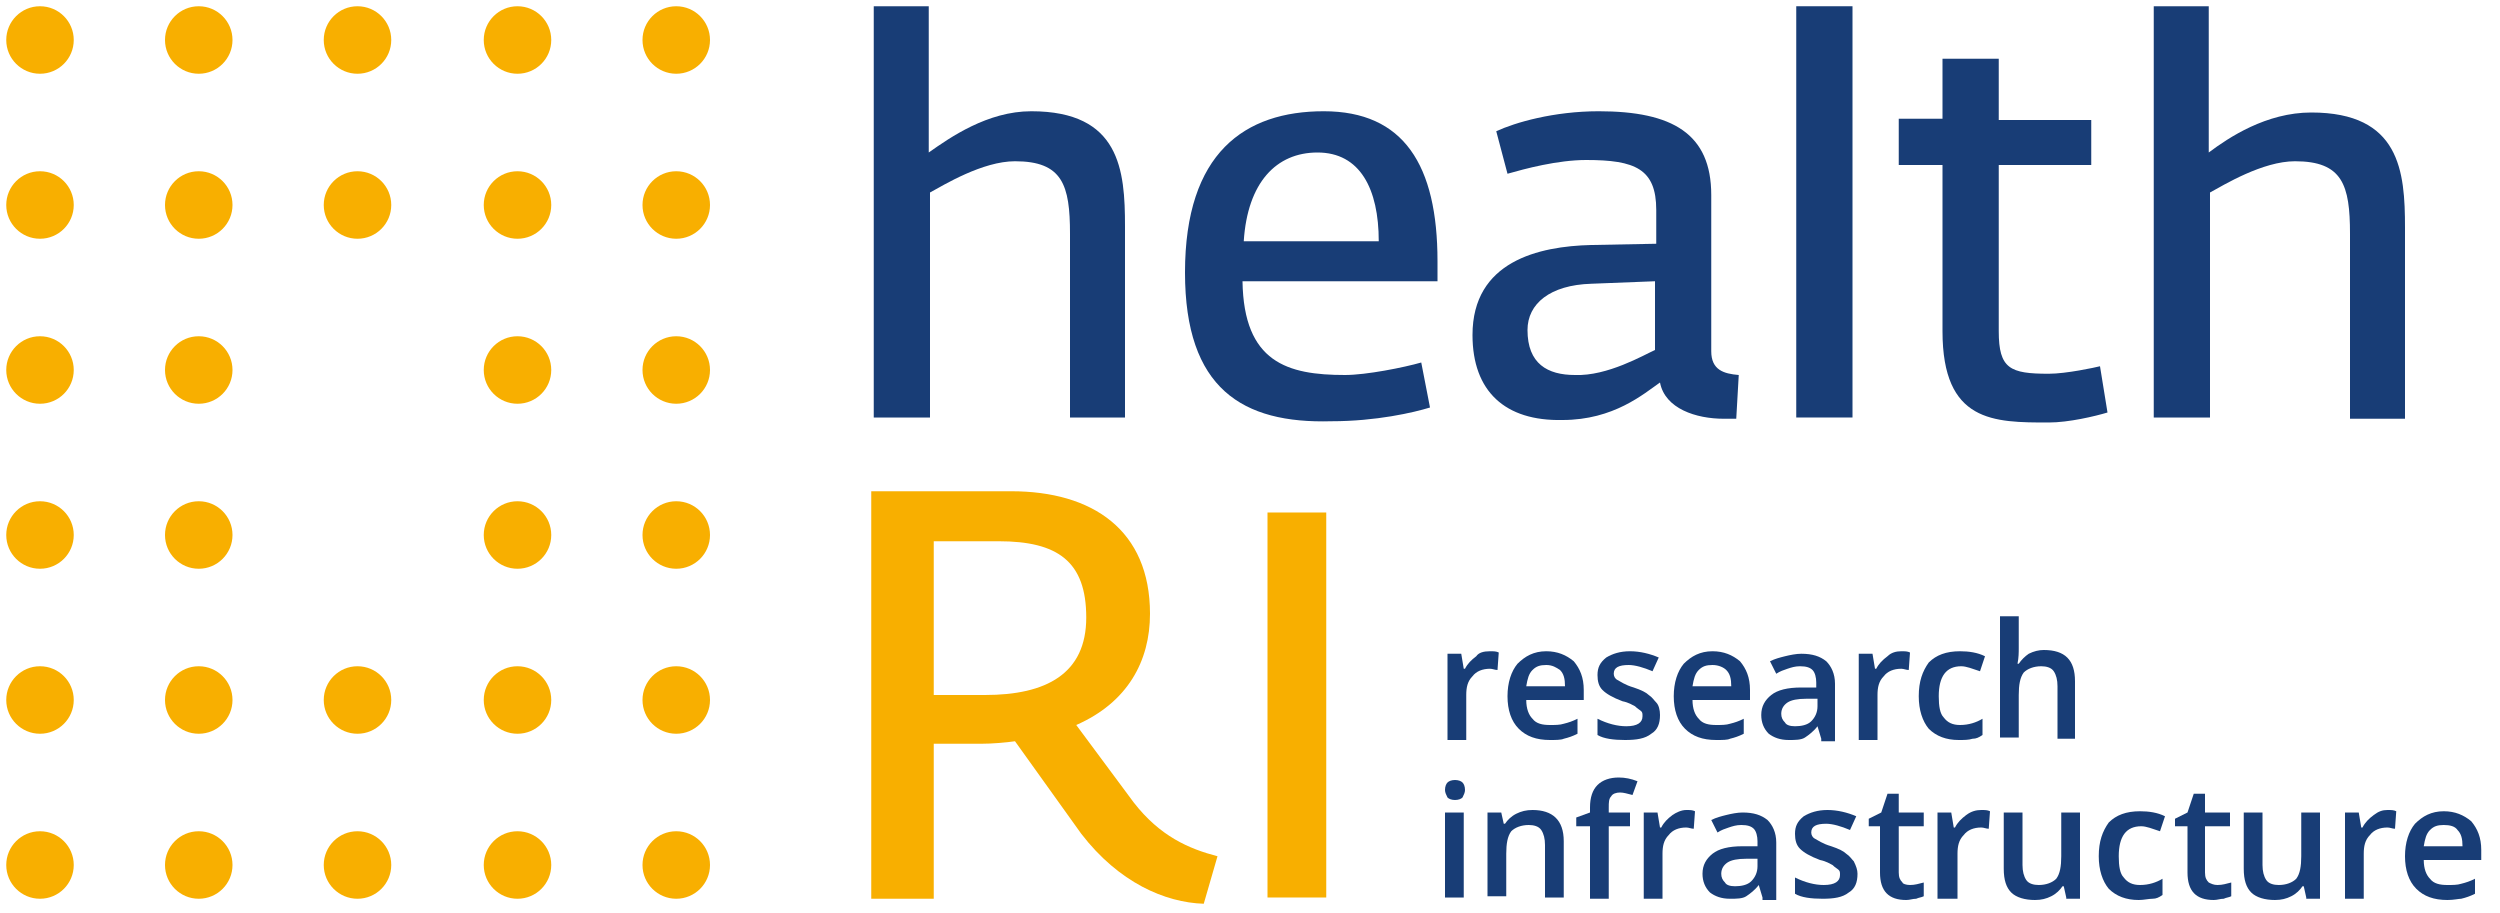
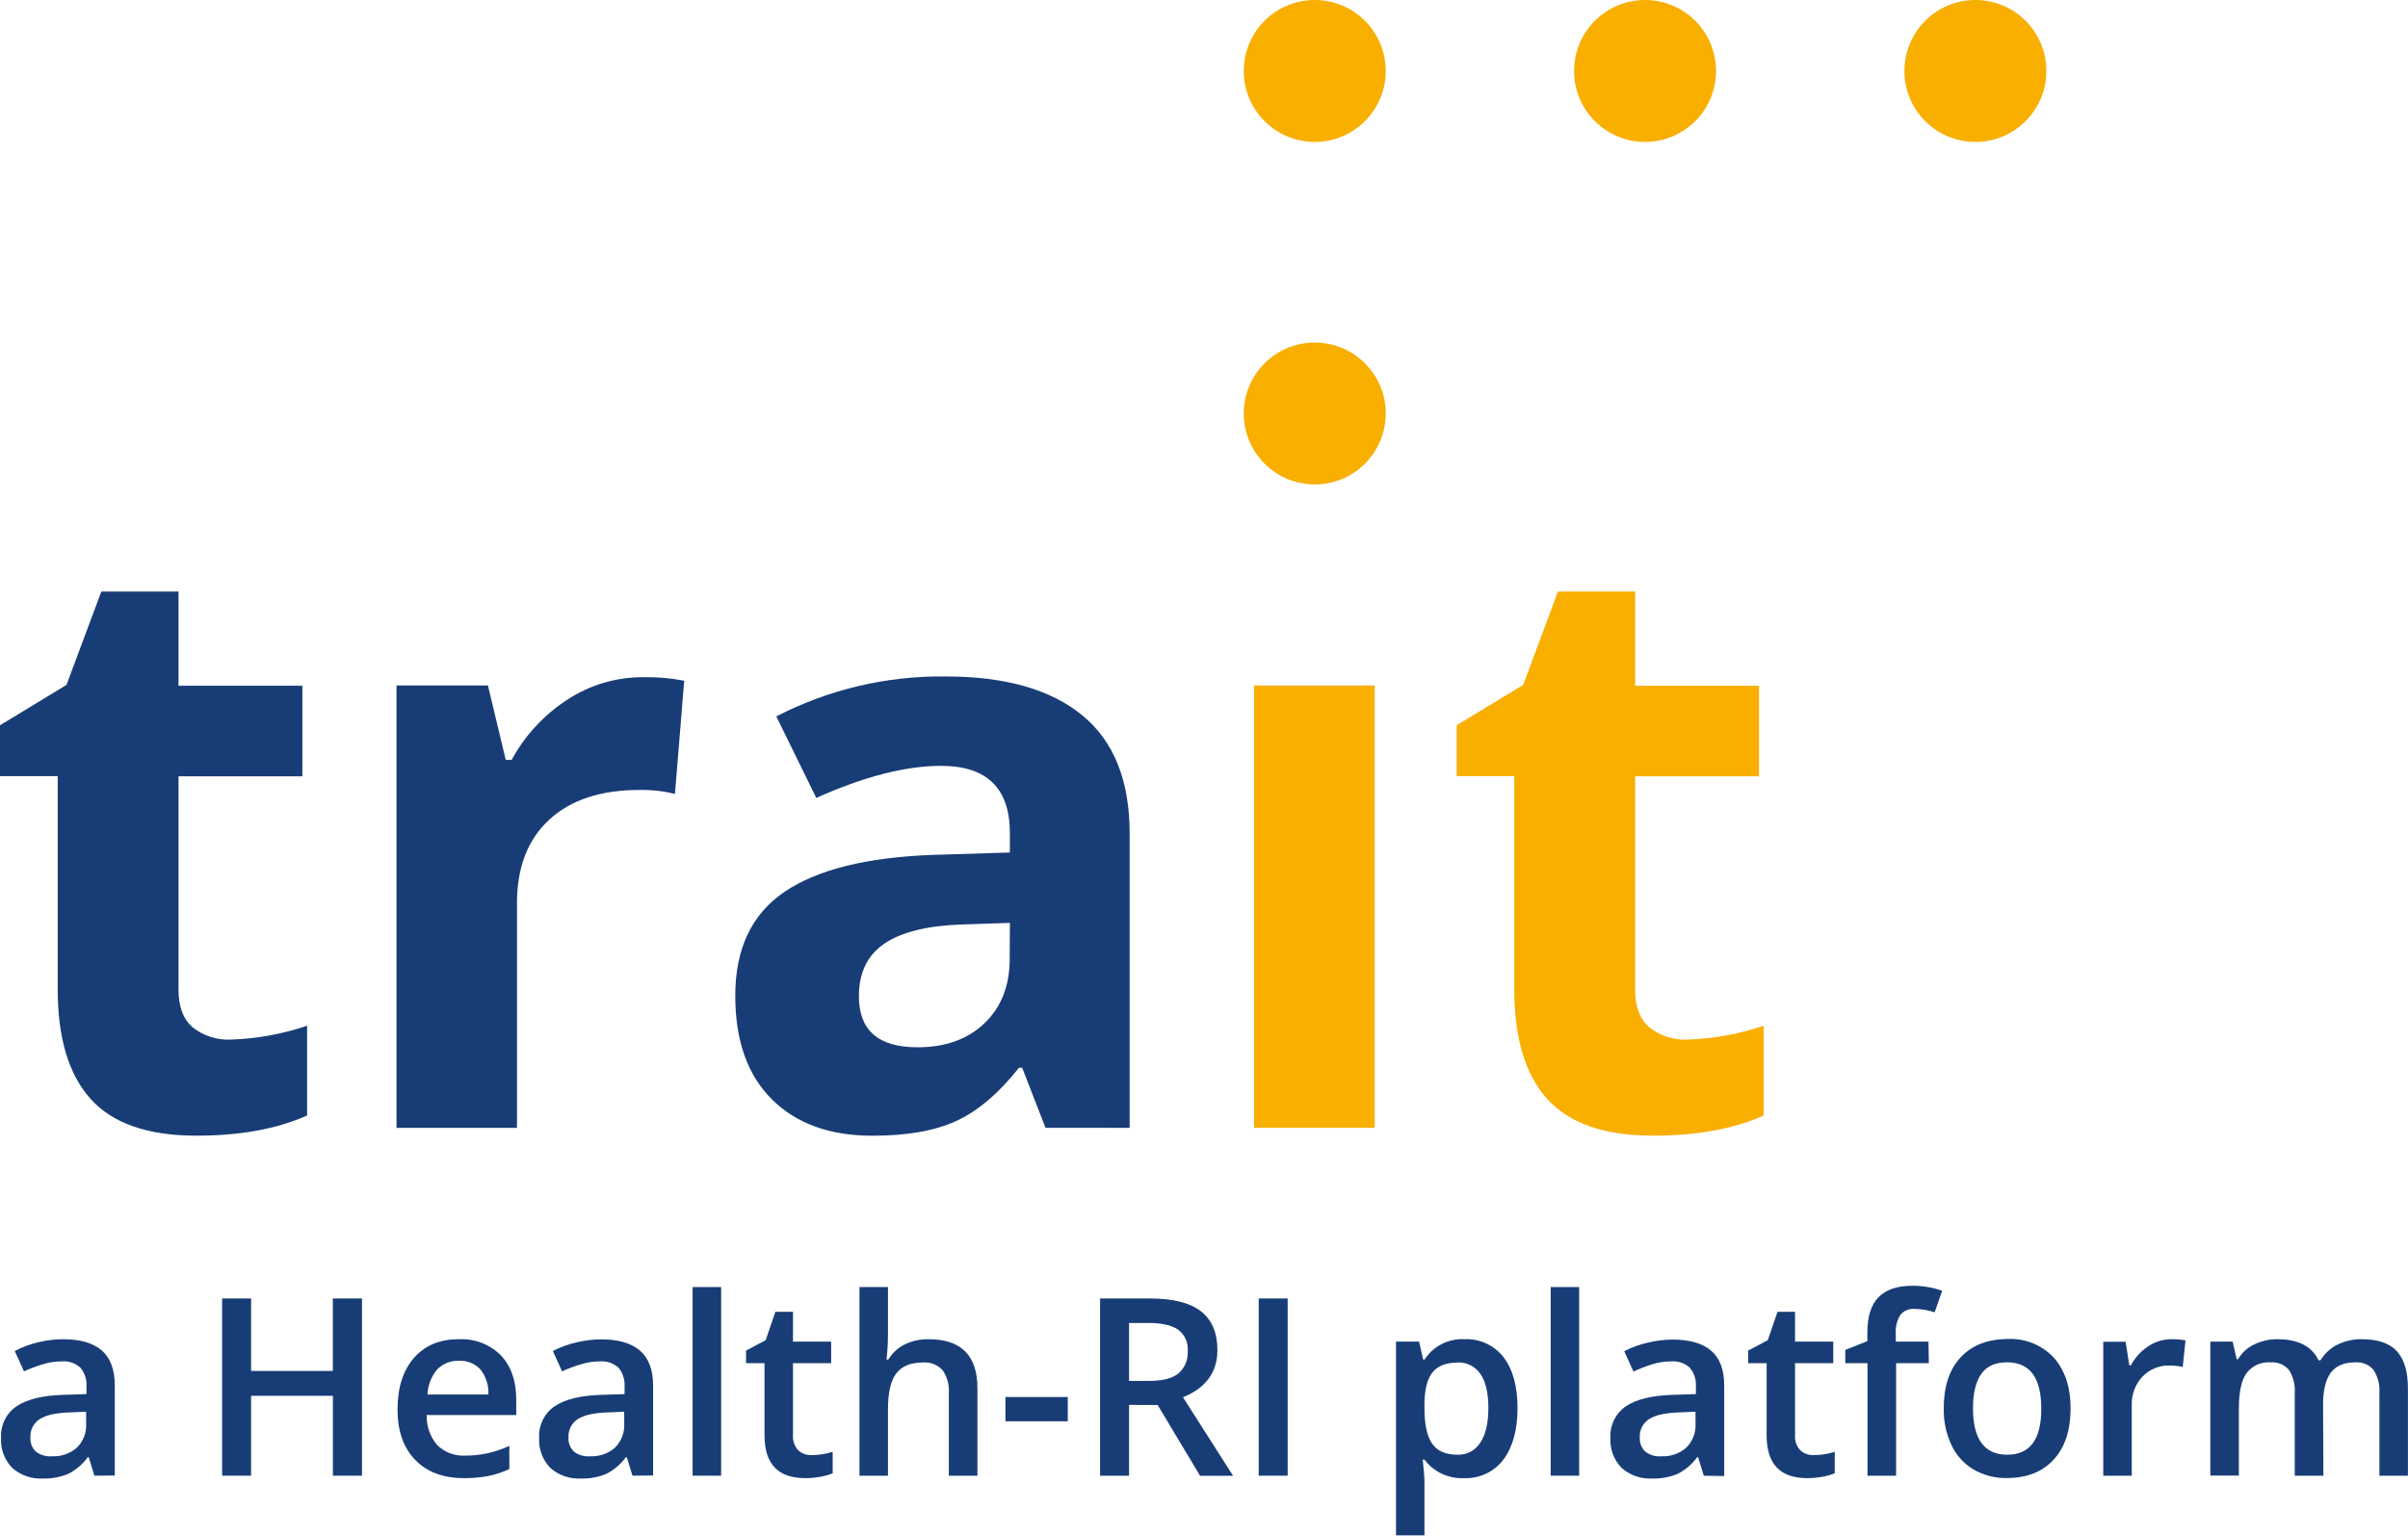
- <svg xmlns="http://www.w3.org/2000/svg" version="1.1" id="Layer_1" x="0px" y="0px" width="200px" height="73px" viewBox="0 0 200 73" style="enable-background:new 0 0 200 73;" xml:space="preserve">
-   <style type="text/css">
- 	.st0{fill:#183D76;}
- 	.st1{fill:#F8AF00;}
- </style>
-   <g>
-     <g>
-       <g>
-         <path class="st0" d="M69.8,0.5h4.5v11.7C76,11,79,8.9,82.5,8.9c7.1,0,7.5,4.7,7.5,9.2v15.3h-4.4V18.7c0-3.9-0.6-5.8-4.4-5.8     c-2.6,0-5.7,1.9-6.8,2.5v18h-4.5V0.5z" />
-         <path class="st0" d="M94.8,21.8c0-9.6,4.8-12.9,11.1-12.9c6.4,0,9.1,4.3,9.1,12v1.6H99.4c0.1,6.5,3.6,7.5,8.2,7.5     c1.7,0,4.7-0.6,6.1-1l0.7,3.6c-1.3,0.4-4.3,1.1-7.9,1.1C99.4,33.9,94.8,31.1,94.8,21.8z M110.3,19.3c0-4.2-1.5-7.1-4.9-7.1     c-3.3,0-5.6,2.4-5.9,7.1H110.3z" />
-         <path class="st0" d="M117.8,26.8c0-5.9,5.3-7.1,9.5-7.2l5.2-0.1v-2.7c0-3.3-1.7-4-5.6-4c-2.3,0-4.9,0.7-6.3,1.1l-0.9-3.4     c1.5-0.7,4.6-1.6,8.2-1.6c5.9,0,9,1.8,9,6.7v12.5c0,1.5,1,1.8,2.2,1.9l-0.2,3.5c-0.3,0-0.6,0-1,0c-2.2,0-4.7-0.8-5.1-2.9     c-1.3,0.9-3.7,3-7.8,3C120.4,33.7,117.8,31.3,117.8,26.8z M132.4,28v-5.5l-5.1,0.2c-3.3,0.1-5.1,1.6-5.1,3.7     c0,2.7,1.6,3.6,3.8,3.6C128.6,30.1,131.5,28.4,132.4,28z" />
-         <path class="st0" d="M143.7,0.5h4.5v32.9h-4.5V0.5z" />
-         <path class="st0" d="M155.4,26.5V13.2h-3.5V9.5h3.5V4.7h4.5v4.9h7.4v3.6h-7.4v13.3c0,3,0.9,3.4,4,3.4c1.4,0,3.7-0.5,4.1-0.6     l0.6,3.7c-1,0.3-3.1,0.8-4.7,0.8C159.5,33.8,155.4,33.8,155.4,26.5z" />
-         <path class="st0" d="M172.2,0.5h4.5v11.7c1.6-1.2,4.6-3.2,8.2-3.2c7.1,0,7.5,4.7,7.5,9.2v15.3H188V18.7c0-3.9-0.6-5.8-4.4-5.8     c-2.6,0-5.7,1.9-6.8,2.5v18h-4.5V0.5z" />
-       </g>
-       <g>
-         <path class="st1" d="M86.5,66.7l-5.3-7.4c-0.7,0.1-1.8,0.2-2.7,0.2h-3.8v12.4h-5V39.3h11.2c6.5,0,11.1,3.1,11.1,9.8     c0,3.8-1.8,7.1-5.9,8.9l4.6,6.2c2.1,2.7,4.4,3.7,6.7,4.3l-1.1,3.8C93.2,72.2,89.5,70.6,86.5,66.7z M78.8,55.6     c4.9,0,8.1-1.7,8.1-6.2c0-4.5-2.3-6.1-7-6.1h-5.2v12.3H78.8z" />
-         <path class="st1" d="M101.4,41h4.7v30.8h-4.7V41z" />
-       </g>
-       <g>
-         <path class="st0" d="M119.2,52.1c0.3,0,0.5,0,0.7,0.1l-0.1,1.4c-0.2,0-0.4-0.1-0.6-0.1c-0.6,0-1.1,0.2-1.4,0.6     c-0.4,0.4-0.5,0.9-0.5,1.5v3.6h-1.5v-6.9h1.1l0.2,1.2h0.1c0.2-0.4,0.5-0.7,0.9-1C118.3,52.2,118.7,52.1,119.2,52.1z" />
-         <path class="st0" d="M124,59.2c-1.1,0-1.9-0.3-2.5-0.9c-0.6-0.6-0.9-1.5-0.9-2.6c0-1.1,0.3-2,0.8-2.6c0.6-0.6,1.3-1,2.3-1     c0.9,0,1.6,0.3,2.2,0.8c0.5,0.6,0.8,1.3,0.8,2.3V56h-4.6c0,0.7,0.2,1.2,0.5,1.5c0.3,0.4,0.8,0.5,1.4,0.5c0.4,0,0.8,0,1.1-0.1     c0.4-0.1,0.7-0.2,1.1-0.4v1.2c-0.4,0.2-0.7,0.3-1.1,0.4C124.9,59.2,124.4,59.2,124,59.2z M123.7,53.2c-0.5,0-0.8,0.1-1.1,0.4     c-0.3,0.3-0.4,0.7-0.5,1.3h3.1c0-0.6-0.1-1-0.4-1.3C124.5,53.4,124.2,53.2,123.7,53.2z" />
-         <path class="st0" d="M132.8,57.2c0,0.7-0.2,1.2-0.7,1.5c-0.5,0.4-1.2,0.5-2.1,0.5c-0.9,0-1.7-0.1-2.2-0.4v-1.3     c0.8,0.4,1.6,0.6,2.3,0.6c0.9,0,1.3-0.3,1.3-0.8c0-0.2,0-0.3-0.1-0.4c-0.1-0.1-0.3-0.2-0.5-0.4c-0.2-0.1-0.5-0.3-1-0.4     c-0.8-0.3-1.3-0.6-1.6-0.9s-0.4-0.7-0.4-1.2c0-0.6,0.2-1,0.7-1.4c0.5-0.3,1.1-0.5,1.9-0.5c0.8,0,1.6,0.2,2.3,0.5l-0.5,1.1     c-0.7-0.3-1.4-0.5-1.9-0.5c-0.8,0-1.2,0.2-1.2,0.7c0,0.2,0.1,0.4,0.3,0.5c0.2,0.1,0.6,0.4,1.3,0.6c0.6,0.2,1,0.4,1.2,0.6     c0.3,0.2,0.4,0.4,0.6,0.6S132.8,56.8,132.8,57.2z" />
-         <path class="st0" d="M137.3,59.2c-1.1,0-1.9-0.3-2.5-0.9c-0.6-0.6-0.9-1.5-0.9-2.6c0-1.1,0.3-2,0.8-2.6c0.6-0.6,1.3-1,2.3-1     c0.9,0,1.6,0.3,2.2,0.8c0.5,0.6,0.8,1.3,0.8,2.3V56h-4.6c0,0.7,0.2,1.2,0.5,1.5c0.3,0.4,0.8,0.5,1.4,0.5c0.4,0,0.8,0,1.1-0.1     c0.4-0.1,0.7-0.2,1.1-0.4v1.2c-0.4,0.2-0.7,0.3-1.1,0.4C138.2,59.2,137.8,59.2,137.3,59.2z M137,53.2c-0.5,0-0.8,0.1-1.1,0.4     s-0.4,0.7-0.5,1.3h3.1c0-0.6-0.1-1-0.4-1.3C137.9,53.4,137.5,53.2,137,53.2z" />
-         <path class="st0" d="M145.7,59.1l-0.3-1h0c-0.3,0.4-0.7,0.7-1,0.9c-0.3,0.2-0.8,0.2-1.3,0.2c-0.7,0-1.2-0.2-1.6-0.5     c-0.4-0.4-0.6-0.9-0.6-1.5c0-0.7,0.3-1.2,0.8-1.6c0.5-0.4,1.3-0.6,2.4-0.6l1.2,0v-0.4c0-0.4-0.1-0.8-0.3-1     c-0.2-0.2-0.5-0.3-1-0.3c-0.4,0-0.7,0.1-1,0.2c-0.3,0.1-0.6,0.2-0.9,0.4l-0.5-1c0.4-0.2,0.8-0.3,1.2-0.4c0.4-0.1,0.9-0.2,1.3-0.2     c0.9,0,1.5,0.2,2,0.6c0.4,0.4,0.7,1,0.7,1.8v4.6H145.7z M143.6,58.1c0.5,0,1-0.1,1.3-0.4c0.3-0.3,0.5-0.7,0.5-1.2v-0.6l-0.9,0     c-0.7,0-1.2,0.1-1.5,0.3c-0.3,0.2-0.5,0.5-0.5,0.9c0,0.3,0.1,0.5,0.3,0.7C142.9,58,143.2,58.1,143.6,58.1z" />
-         <path class="st0" d="M152.1,52.1c0.3,0,0.5,0,0.7,0.1l-0.1,1.4c-0.2,0-0.4-0.1-0.6-0.1c-0.6,0-1.1,0.2-1.4,0.6     c-0.4,0.4-0.5,0.9-0.5,1.5v3.6h-1.5v-6.9h1.1l0.2,1.2h0.1c0.2-0.4,0.5-0.7,0.9-1C151.3,52.2,151.7,52.1,152.1,52.1z" />
-         <path class="st0" d="M156.7,59.2c-1,0-1.8-0.3-2.4-0.9c-0.5-0.6-0.8-1.5-0.8-2.6c0-1.2,0.3-2,0.8-2.7c0.6-0.6,1.4-0.9,2.5-0.9     c0.7,0,1.4,0.1,2,0.4l-0.4,1.2c-0.6-0.2-1.1-0.4-1.5-0.4c-1.2,0-1.8,0.8-1.8,2.4c0,0.8,0.1,1.4,0.4,1.7c0.3,0.4,0.7,0.6,1.3,0.6     c0.7,0,1.3-0.2,1.8-0.5v1.3c-0.3,0.2-0.5,0.3-0.8,0.3C157.5,59.2,157.1,59.2,156.7,59.2z" />
-         <path class="st0" d="M166.1,59.1h-1.5v-4.2c0-0.5-0.1-0.9-0.3-1.2c-0.2-0.3-0.6-0.4-1-0.4c-0.6,0-1.1,0.2-1.4,0.5     c-0.3,0.4-0.4,1-0.4,1.8v3.4H160v-9.7h1.5v2.5c0,0.4,0,0.8-0.1,1.3h0.1c0.2-0.3,0.5-0.6,0.8-0.8c0.4-0.2,0.8-0.3,1.2-0.3     c1.7,0,2.5,0.8,2.5,2.5V59.1z" />
-         <path class="st0" d="M115.6,63.2c0-0.3,0.1-0.5,0.2-0.6c0.1-0.1,0.3-0.2,0.6-0.2c0.3,0,0.5,0.1,0.6,0.2c0.1,0.1,0.2,0.3,0.2,0.6     c0,0.2-0.1,0.4-0.2,0.6c-0.1,0.1-0.3,0.2-0.6,0.2c-0.3,0-0.5-0.1-0.6-0.2C115.7,63.6,115.6,63.4,115.6,63.2z M117.1,71.8h-1.5V65     h1.5V71.8z" />
-         <path class="st0" d="M125.1,71.8h-1.5v-4.2c0-0.5-0.1-0.9-0.3-1.2c-0.2-0.3-0.6-0.4-1-0.4c-0.6,0-1.1,0.2-1.4,0.5     c-0.3,0.4-0.4,1-0.4,1.8v3.4H119V65h1.1l0.2,0.9h0.1c0.2-0.3,0.5-0.6,0.9-0.8s0.8-0.3,1.3-0.3c1.6,0,2.5,0.8,2.5,2.5V71.8z" />
-         <path class="st0" d="M130.4,66.1h-1.7v5.8h-1.5v-5.8h-1.1v-0.7l1.1-0.4v-0.4c0-0.8,0.2-1.4,0.6-1.8c0.4-0.4,1-0.6,1.7-0.6     c0.5,0,1,0.1,1.5,0.3l-0.4,1.1c-0.4-0.1-0.7-0.2-1-0.2c-0.3,0-0.6,0.1-0.7,0.3c-0.2,0.2-0.2,0.5-0.2,0.9V65h1.7V66.1z" />
-         <path class="st0" d="M134.9,64.8c0.3,0,0.5,0,0.7,0.1l-0.1,1.4c-0.2,0-0.4-0.1-0.6-0.1c-0.6,0-1.1,0.2-1.4,0.6     c-0.4,0.4-0.5,0.9-0.5,1.5v3.6h-1.5V65h1.1l0.2,1.2h0.1c0.2-0.4,0.5-0.7,0.9-1C134.1,65,134.5,64.8,134.9,64.8z" />
-         <path class="st0" d="M141,71.8l-0.3-1h0c-0.3,0.4-0.7,0.7-1,0.9c-0.3,0.2-0.8,0.2-1.3,0.2c-0.7,0-1.2-0.2-1.6-0.5     c-0.4-0.4-0.6-0.9-0.6-1.5c0-0.7,0.3-1.2,0.8-1.6c0.5-0.4,1.3-0.6,2.4-0.6l1.2,0v-0.4c0-0.4-0.1-0.8-0.3-1     c-0.2-0.2-0.5-0.3-1-0.3c-0.4,0-0.7,0.1-1,0.2c-0.3,0.1-0.6,0.2-0.9,0.4l-0.5-1c0.4-0.2,0.8-0.3,1.2-0.4c0.4-0.1,0.9-0.2,1.3-0.2     c0.9,0,1.5,0.2,2,0.6c0.4,0.4,0.7,1,0.7,1.8v4.6H141z M138.8,70.9c0.5,0,1-0.1,1.3-0.4c0.3-0.3,0.5-0.7,0.5-1.2v-0.6l-0.9,0     c-0.7,0-1.2,0.1-1.5,0.3c-0.3,0.2-0.5,0.5-0.5,0.9c0,0.3,0.1,0.5,0.3,0.7C138.1,70.8,138.4,70.9,138.8,70.9z" />
-         <path class="st0" d="M148.6,69.9c0,0.7-0.2,1.2-0.7,1.5c-0.5,0.4-1.2,0.5-2.1,0.5c-0.9,0-1.7-0.1-2.2-0.4v-1.3     c0.8,0.4,1.6,0.6,2.3,0.6c0.9,0,1.3-0.3,1.3-0.8c0-0.2,0-0.3-0.1-0.4c-0.1-0.1-0.3-0.2-0.5-0.4c-0.2-0.1-0.5-0.3-1-0.4     c-0.8-0.3-1.3-0.6-1.6-0.9c-0.3-0.3-0.4-0.7-0.4-1.2c0-0.6,0.2-1,0.7-1.4c0.5-0.3,1.1-0.5,1.9-0.5c0.8,0,1.6,0.2,2.3,0.5     l-0.5,1.1c-0.7-0.3-1.4-0.5-1.9-0.5c-0.8,0-1.2,0.2-1.2,0.7c0,0.2,0.1,0.4,0.3,0.5c0.2,0.1,0.6,0.4,1.3,0.6     c0.6,0.2,1,0.4,1.2,0.6c0.3,0.2,0.4,0.4,0.6,0.6C148.5,69.3,148.6,69.6,148.6,69.9z" />
-         <path class="st0" d="M152.8,70.8c0.4,0,0.7-0.1,1.1-0.2v1.1c-0.2,0.1-0.4,0.1-0.6,0.2c-0.3,0-0.5,0.1-0.8,0.1     c-1.4,0-2.1-0.7-2.1-2.2v-3.7h-0.9v-0.6l1-0.5l0.5-1.5h0.9V65h2v1.1h-2v3.7c0,0.4,0.1,0.6,0.3,0.8     C152.2,70.7,152.5,70.8,152.8,70.8z" />
-         <path class="st0" d="M158.5,64.8c0.3,0,0.5,0,0.7,0.1l-0.1,1.4c-0.2,0-0.4-0.1-0.6-0.1c-0.6,0-1.1,0.2-1.4,0.6     c-0.4,0.4-0.5,0.9-0.5,1.5v3.6H155V65h1.1l0.2,1.2h0.1c0.2-0.4,0.5-0.7,0.9-1S158.1,64.8,158.5,64.8z" />
-         <path class="st0" d="M165.3,71.8l-0.2-0.9H165c-0.2,0.3-0.5,0.6-0.9,0.8c-0.4,0.2-0.8,0.3-1.3,0.3c-0.8,0-1.5-0.2-1.9-0.6     c-0.4-0.4-0.6-1-0.6-1.9V65h1.5v4.2c0,0.5,0.1,0.9,0.3,1.2c0.2,0.3,0.6,0.4,1,0.4c0.6,0,1.1-0.2,1.4-0.5c0.3-0.4,0.4-1,0.4-1.8     V65h1.5v6.9H165.3z" />
-         <path class="st0" d="M171.1,72c-1,0-1.8-0.3-2.4-0.9c-0.5-0.6-0.8-1.5-0.8-2.6c0-1.2,0.3-2,0.8-2.7c0.6-0.6,1.4-0.9,2.5-0.9     c0.7,0,1.4,0.1,2,0.4l-0.4,1.2c-0.6-0.2-1.1-0.4-1.5-0.4c-1.2,0-1.8,0.8-1.8,2.4c0,0.8,0.1,1.4,0.4,1.7c0.3,0.4,0.7,0.6,1.3,0.6     c0.7,0,1.3-0.2,1.8-0.5v1.3c-0.3,0.2-0.5,0.3-0.8,0.3C171.9,71.9,171.5,72,171.1,72z" />
-         <path class="st0" d="M177.4,70.8c0.4,0,0.7-0.1,1.1-0.2v1.1c-0.2,0.1-0.4,0.1-0.6,0.2c-0.3,0-0.5,0.1-0.8,0.1     c-1.4,0-2.1-0.7-2.1-2.2v-3.7H174v-0.6l1-0.5l0.5-1.5h0.9V65h2v1.1h-2v3.7c0,0.4,0.1,0.6,0.3,0.8     C176.9,70.7,177.1,70.8,177.4,70.8z" />
-         <path class="st0" d="M184.5,71.8l-0.2-0.9h-0.1c-0.2,0.3-0.5,0.6-0.9,0.8s-0.8,0.3-1.3,0.3c-0.8,0-1.5-0.2-1.9-0.6     c-0.4-0.4-0.6-1-0.6-1.9V65h1.5v4.2c0,0.5,0.1,0.9,0.3,1.2c0.2,0.3,0.6,0.4,1,0.4c0.6,0,1.1-0.2,1.4-0.5c0.3-0.4,0.4-1,0.4-1.8     V65h1.5v6.9H184.5z" />
-         <path class="st0" d="M191,64.8c0.3,0,0.5,0,0.7,0.1l-0.1,1.4c-0.2,0-0.4-0.1-0.6-0.1c-0.6,0-1.1,0.2-1.4,0.6     c-0.4,0.4-0.5,0.9-0.5,1.5v3.6h-1.5V65h1.1l0.2,1.2h0.1c0.2-0.4,0.5-0.7,0.9-1S190.6,64.8,191,64.8z" />
-         <path class="st0" d="M195.8,72c-1.1,0-1.9-0.3-2.5-0.9c-0.6-0.6-0.9-1.5-0.9-2.6c0-1.1,0.3-2,0.8-2.6c0.6-0.6,1.3-1,2.3-1     c0.9,0,1.6,0.3,2.2,0.8c0.5,0.6,0.8,1.3,0.8,2.3v0.8h-4.6c0,0.7,0.2,1.2,0.5,1.5c0.3,0.4,0.8,0.5,1.4,0.5c0.4,0,0.8,0,1.1-0.1     c0.4-0.1,0.7-0.2,1.1-0.4v1.2c-0.4,0.2-0.7,0.3-1.1,0.4C196.7,71.9,196.3,72,195.8,72z M195.5,66c-0.5,0-0.8,0.1-1.1,0.4     s-0.4,0.7-0.5,1.3h3.1c0-0.6-0.1-1-0.4-1.3C196.4,66.1,196,66,195.5,66z" />
-       </g>
-     </g>
-     <g>
-       <circle class="st1" cx="3.2" cy="3.2" r="2.7" />
-       <circle class="st1" cx="15.9" cy="3.2" r="2.7" />
-       <circle class="st1" cx="28.6" cy="3.2" r="2.7" />
-       <circle class="st1" cx="41.4" cy="3.2" r="2.7" />
-       <circle class="st1" cx="54.1" cy="3.2" r="2.7" />
-       <circle class="st1" cx="3.2" cy="16.4" r="2.7" />
-       <circle class="st1" cx="15.9" cy="16.4" r="2.7" />
-       <circle class="st1" cx="28.6" cy="16.4" r="2.7" />
-       <circle class="st1" cx="41.4" cy="16.4" r="2.7" />
-       <circle class="st1" cx="54.1" cy="16.4" r="2.7" />
-       <circle class="st1" cx="3.2" cy="29.6" r="2.7" />
-       <circle class="st1" cx="15.9" cy="29.6" r="2.7" />
-       <circle class="st1" cx="41.4" cy="29.6" r="2.7" />
-       <circle class="st1" cx="54.1" cy="29.6" r="2.7" />
-       <circle class="st1" cx="3.2" cy="42.8" r="2.7" />
-       <circle class="st1" cx="15.9" cy="42.8" r="2.7" />
-       <circle class="st1" cx="41.4" cy="42.8" r="2.7" />
-       <circle class="st1" cx="54.1" cy="42.8" r="2.7" />
-       <circle class="st1" cx="3.2" cy="56" r="2.7" />
-       <circle class="st1" cx="15.9" cy="56" r="2.7" />
-       <circle class="st1" cx="28.6" cy="56" r="2.7" />
-       <circle class="st1" cx="41.4" cy="56" r="2.7" />
-       <circle class="st1" cx="54.1" cy="56" r="2.7" />
-       <circle class="st1" cx="3.2" cy="69.2" r="2.7" />
-       <circle class="st1" cx="15.9" cy="69.2" r="2.7" />
-       <circle class="st1" cx="28.6" cy="69.2" r="2.7" />
-       <circle class="st1" cx="41.4" cy="69.2" r="2.7" />
-       <circle class="st1" cx="54.1" cy="69.2" r="2.7" />
-     </g>
-   </g>
+ <svg xmlns="http://www.w3.org/2000/svg" id="Laag_1" data-name="Laag 1" viewBox="0 0 521.12 332.34">
+   <defs>
+     <style>.cls-1{fill:#183d76;}.cls-2{fill:#f8af00;}</style>
+   </defs>
+   <path class="cls-1" d="M96.09,358.59l-1.23-4h-.21a11.87,11.87,0,0,1-4.23,3.61,13.28,13.28,0,0,1-5.45,1,9.22,9.22,0,0,1-6.68-2.31,8.65,8.65,0,0,1-2.4-6.54,7.68,7.68,0,0,1,3.33-6.77q3.33-2.28,10.16-2.49l5-.16v-1.54a5.89,5.89,0,0,0-1.3-4.16,5.3,5.3,0,0,0-4-1.38,13.88,13.88,0,0,0-4.28.66A32.06,32.06,0,0,0,80.85,336l-2-4.4A21.32,21.32,0,0,1,84,329.69a23.69,23.69,0,0,1,5.3-.64q5.54,0,8.36,2.41T100.5,339v19.55Zm-9.18-4.2a7.64,7.64,0,0,0,5.39-1.87,6.79,6.79,0,0,0,2-5.26v-2.52l-3.72.16c-2.91.1-5,.59-6.34,1.45a4.43,4.43,0,0,0-2,4,3.87,3.87,0,0,0,1.15,3A5,5,0,0,0,86.91,354.39Z" transform="translate(-75.66 -39.17)" />
+   <path class="cls-1" d="M154,358.59h-6.3V341.3H130v17.29h-6.27V320.23H130v15.69h17.69V320.23H154Z" transform="translate(-75.66 -39.17)" />
+   <path class="cls-1" d="M176.09,359.12q-6.76,0-10.58-3.95t-3.82-10.88q0-7.11,3.54-11.18t9.74-4.06a12,12,0,0,1,9.08,3.49c2.22,2.32,3.33,5.53,3.33,9.6v3.33H168a9.59,9.59,0,0,0,2.28,6.5,8,8,0,0,0,6.06,2.27,22,22,0,0,0,4.79-.49,24.75,24.75,0,0,0,4.76-1.61v5a18.81,18.81,0,0,1-4.56,1.52A27.8,27.8,0,0,1,176.09,359.12ZM175,333.72a6.24,6.24,0,0,0-4.72,1.86,9,9,0,0,0-2.11,5.43h13.18a8.05,8.05,0,0,0-1.74-5.44A5.9,5.9,0,0,0,175,333.72Z" transform="translate(-75.66 -39.17)" />
+   <path class="cls-1" d="M212.54,358.59l-1.23-4h-.21a11.87,11.87,0,0,1-4.23,3.61,13.31,13.31,0,0,1-5.45,1,9.22,9.22,0,0,1-6.68-2.31,8.65,8.65,0,0,1-2.4-6.54,7.68,7.68,0,0,1,3.33-6.77q3.33-2.28,10.15-2.49l5-.16v-1.54a5.89,5.89,0,0,0-1.29-4.16,5.3,5.3,0,0,0-4-1.38,13.83,13.83,0,0,0-4.28.66A31.44,31.44,0,0,0,197.3,336l-2-4.4a21.32,21.32,0,0,1,5.17-1.88,23.69,23.69,0,0,1,5.3-.64q5.53,0,8.36,2.41T217,339v19.55Zm-9.18-4.2a7.64,7.64,0,0,0,5.39-1.87,6.83,6.83,0,0,0,2-5.26v-2.52l-3.72.16c-2.91.1-5,.59-6.34,1.45a4.43,4.43,0,0,0-2,4,3.87,3.87,0,0,0,1.15,3A5,5,0,0,0,203.36,354.39Z" transform="translate(-75.66 -39.17)" />
+   <path class="cls-1" d="M231.72,358.59h-6.17V317.76h6.17Z" transform="translate(-75.66 -39.17)" />
+   <path class="cls-1" d="M251.35,354.13a14.79,14.79,0,0,0,4.51-.71v4.65a13.38,13.38,0,0,1-2.64.75,18.2,18.2,0,0,1-3.34.3q-8.76,0-8.77-9.24V334.24h-4v-2.73l4.25-2.25,2.1-6.14h3.81v6.45h8.26v4.67h-8.26v15.54a4.38,4.38,0,0,0,1.11,3.29A4.06,4.06,0,0,0,251.35,354.13Z" transform="translate(-75.66 -39.17)" />
+   <path class="cls-1" d="M287.19,358.59H281V340.75a7.8,7.8,0,0,0-1.35-5,5.24,5.24,0,0,0-4.29-1.66c-2.59,0-4.5.78-5.71,2.33s-1.82,4.14-1.82,7.78v14.4h-6.17V317.76h6.17v10.37a48.19,48.19,0,0,1-.32,5.32h.39a8.61,8.61,0,0,1,3.51-3.25,11.26,11.26,0,0,1,5.23-1.15q10.55,0,10.55,10.62Z" transform="translate(-75.66 -39.17)" />
+   <path class="cls-1" d="M293.25,346.81v-5.25h13.49v5.25Z" transform="translate(-75.66 -39.17)" />
+   <path class="cls-1" d="M320,343.27v15.32h-6.27V320.23h10.83q7.43,0,11,2.78t3.56,8.4c0,4.77-2.48,8.18-7.45,10.2l10.84,17h-7.14l-9.18-15.32Zm0-5.2h4.35q4.38,0,6.35-1.62a5.93,5.93,0,0,0,2-4.83,5.18,5.18,0,0,0-2.13-4.67c-1.41-.95-3.55-1.42-6.4-1.42H320Z" transform="translate(-75.66 -39.17)" />
+   <path class="cls-1" d="M348.06,358.59V320.23h6.27v38.36Z" transform="translate(-75.66 -39.17)" />
+   <path class="cls-1" d="M392.48,359.12a10.15,10.15,0,0,1-8.55-4h-.37c.25,2.45.37,3.94.37,4.47V371.5h-6.16V329.57h5c.14.55.43,1.84.87,3.88h.31a9.67,9.67,0,0,1,8.66-4.4,10.07,10.07,0,0,1,8.46,3.93q3,3.94,3,11T401,355.13A10.17,10.17,0,0,1,392.48,359.12Zm-1.49-25q-3.67,0-5.36,2.16t-1.7,6.87V344q0,5.3,1.68,7.68t5.48,2.37a5.58,5.58,0,0,0,4.94-2.63c1.15-1.74,1.73-4.24,1.73-7.47s-.57-5.72-1.72-7.39A5.74,5.74,0,0,0,391,334.08Z" transform="translate(-75.66 -39.17)" />
+   <path class="cls-1" d="M417.41,358.59h-6.16V317.76h6.16Z" transform="translate(-75.66 -39.17)" />
+   <path class="cls-1" d="M444.38,358.59l-1.23-4h-.21a11.85,11.85,0,0,1-4.22,3.61,13.36,13.36,0,0,1-5.46,1,9.24,9.24,0,0,1-6.68-2.31,8.65,8.65,0,0,1-2.4-6.54,7.68,7.68,0,0,1,3.33-6.77q3.35-2.28,10.16-2.49l5-.16v-1.54a5.84,5.84,0,0,0-1.3-4.16,5.29,5.29,0,0,0-4-1.38,13.82,13.82,0,0,0-4.27.66,31.58,31.58,0,0,0-3.94,1.54l-2-4.4a21,21,0,0,1,5.17-1.88,23.62,23.62,0,0,1,5.3-.64q5.53,0,8.35,2.41t2.82,7.58v19.55Zm-9.18-4.2a7.62,7.62,0,0,0,5.39-1.87,6.8,6.8,0,0,0,2-5.26v-2.52l-3.73.16c-2.9.1-5,.59-6.33,1.45a4.42,4.42,0,0,0-2,4,3.88,3.88,0,0,0,1.16,3A4.94,4.94,0,0,0,435.2,354.39Z" transform="translate(-75.66 -39.17)" />
+   <path class="cls-1" d="M468.21,354.13a14.74,14.74,0,0,0,4.51-.71v4.65a13.47,13.47,0,0,1-2.63.75,18.31,18.31,0,0,1-3.35.3q-8.76,0-8.76-9.24V334.24h-4v-2.73l4.25-2.25,2.1-6.14h3.8v6.45h8.27v4.67h-8.27v15.54a4.34,4.34,0,0,0,1.12,3.29A4,4,0,0,0,468.21,354.13Z" transform="translate(-75.66 -39.17)" />
+   <path class="cls-1" d="M493.08,334.24H486v24.35h-6.19V334.24H475v-2.88l4.78-1.89v-1.89q0-5.15,2.41-7.62c1.61-1.66,4.07-2.48,7.37-2.48a19.64,19.64,0,0,1,6.41,1.07l-1.63,4.67a14.17,14.17,0,0,0-4.36-.73,3.52,3.52,0,0,0-3.05,1.3,6.5,6.5,0,0,0-1,3.89v1.89h7.08Z" transform="translate(-75.66 -39.17)" />
+   <path class="cls-1" d="M523.76,344q0,7.11-3.65,11.1t-10.15,4a13.93,13.93,0,0,1-7.19-1.84A12.1,12.1,0,0,1,498,352a17.82,17.82,0,0,1-1.69-8q0-7.06,3.63-11t10.2-4a12.79,12.79,0,0,1,10,4.05Q523.75,337.15,523.76,344Zm-21.12,0q0,10.05,7.42,10.05T517.41,344q0-9.94-7.4-9.95-3.88,0-5.63,2.58T502.64,344Z" transform="translate(-75.66 -39.17)" />
+   <path class="cls-1" d="M545.56,329.05a14.5,14.5,0,0,1,3.07.26l-.6,5.75a11.66,11.66,0,0,0-2.73-.32,7.89,7.89,0,0,0-6,2.41,8.7,8.7,0,0,0-2.3,6.28v15.16h-6.17v-29h4.83l.81,5.12h.32a11.52,11.52,0,0,1,3.76-4.12A9,9,0,0,1,545.56,329.05Z" transform="translate(-75.66 -39.17)" />
+   <path class="cls-1" d="M578.47,358.59h-6.2V340.7a8.23,8.23,0,0,0-1.25-5,4.68,4.68,0,0,0-3.94-1.64,6,6,0,0,0-5.24,2.33q-1.67,2.31-1.66,7.73v14.45H554v-29h4.83l.87,3.81H560a8,8,0,0,1,3.5-3.2,11.21,11.21,0,0,1,5.05-1.13q6.69,0,8.87,4.56h.42a9,9,0,0,1,3.62-3.36,11.56,11.56,0,0,1,5.36-1.2q5.19,0,7.57,2.62t2.37,8v18.92h-6.17V340.7a8.08,8.08,0,0,0-1.27-5,4.69,4.69,0,0,0-4-1.64c-2.39,0-4.15.75-5.26,2.25s-1.66,3.79-1.66,6.89Z" transform="translate(-75.66 -39.17)" />
+   <path class="cls-1" d="M125.68,264.19a56.92,56.92,0,0,0,16.44-3v19.43q-9.76,4.38-24,4.37-15.67,0-22.82-7.92t-7.15-23.76V207.16H75.66v-11l14.39-8.74,7.54-20.21h16.7v20.39h26.8v19.61h-26.8v46.16q0,5.56,3.12,8.22A12.35,12.35,0,0,0,125.68,264.19Z" transform="translate(-75.66 -39.17)" />
+   <path class="cls-1" d="M214.91,185.75a41.7,41.7,0,0,1,8.82.77l-2,24.49a30,30,0,0,0-7.7-.85q-12.51,0-19.49,6.42t-7,18v48.73H161.47V187.55h19.79l3.85,16.1h1.28a35.93,35.93,0,0,1,12-13A29.66,29.66,0,0,1,214.91,185.75Z" transform="translate(-75.66 -39.17)" />
+   <path class="cls-1" d="M301.92,283.29l-5.05-13h-.69q-6.58,8.31-13.57,11.52T264.41,285q-13.79,0-21.71-7.88t-7.92-22.43q0-15.25,10.66-22.48t32.16-8l16.61-.51v-4.2q0-14.56-14.9-14.56-11.47,0-27,6.94l-8.65-17.64a77.74,77.74,0,0,1,36.65-8.65q19.28,0,29.54,8.39t10.28,25.52v63.8Zm-7.71-44.36-10.1.34q-11.4.34-17,4.11t-5.57,11.48q0,11,12.68,11,9.08,0,14.51-5.22t5.44-13.87Z" transform="translate(-75.66 -39.17)" />
+   <path class="cls-2" d="M440.91,264.19a56.8,56.8,0,0,0,16.44-3v19.43q-9.75,4.38-24,4.37-15.67,0-22.83-7.92t-7.15-23.76V207.16H390.9v-11l14.39-8.74,7.53-20.21h16.7v20.39h26.81v19.61H429.52v46.16q0,5.56,3.13,8.22A12.32,12.32,0,0,0,440.91,264.19Z" transform="translate(-75.66 -39.17)" />
+   <path class="cls-2" d="M373.17,283.29H347.05V187.55h26.12Z" transform="translate(-75.66 -39.17)" />
+   <circle class="cls-2" cx="284.53" cy="15.36" r="15.36" />
+   <circle class="cls-2" cx="284.53" cy="89.5" r="15.36" />
+   <circle class="cls-2" cx="356.01" cy="15.36" r="15.36" />
+   <circle class="cls-2" cx="427.5" cy="15.36" r="15.36" />
</svg>
